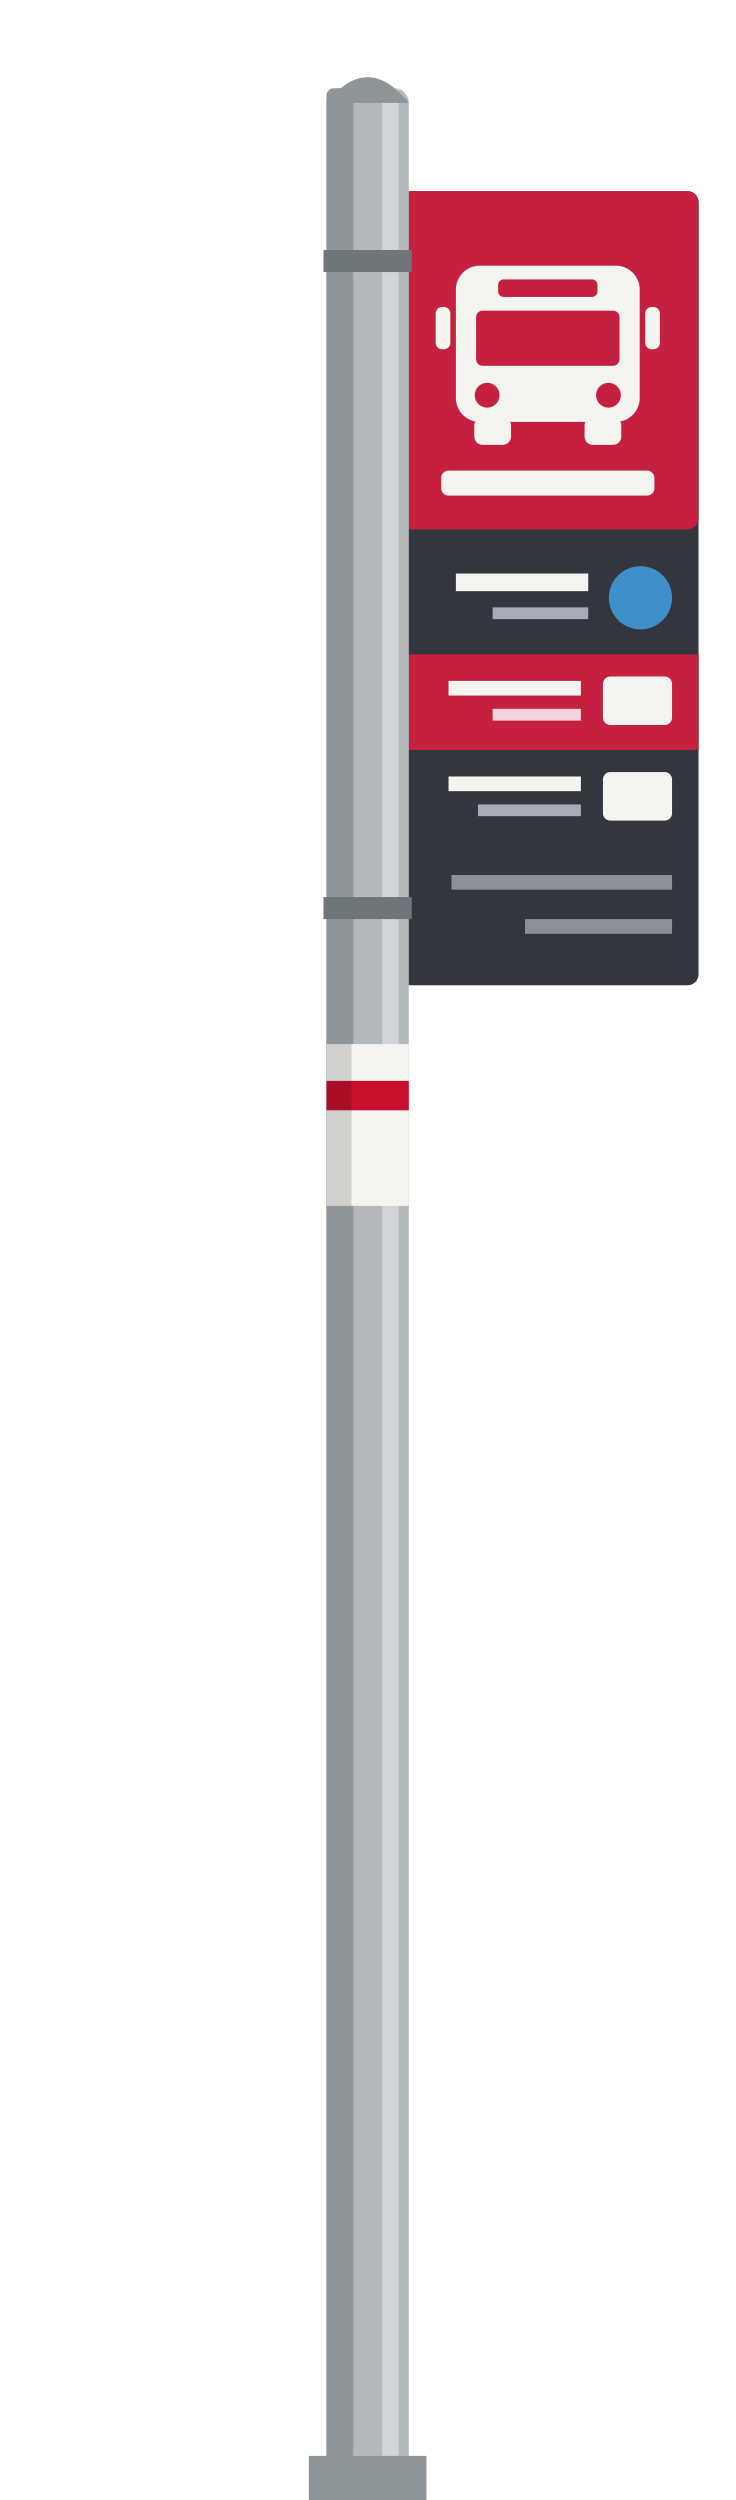
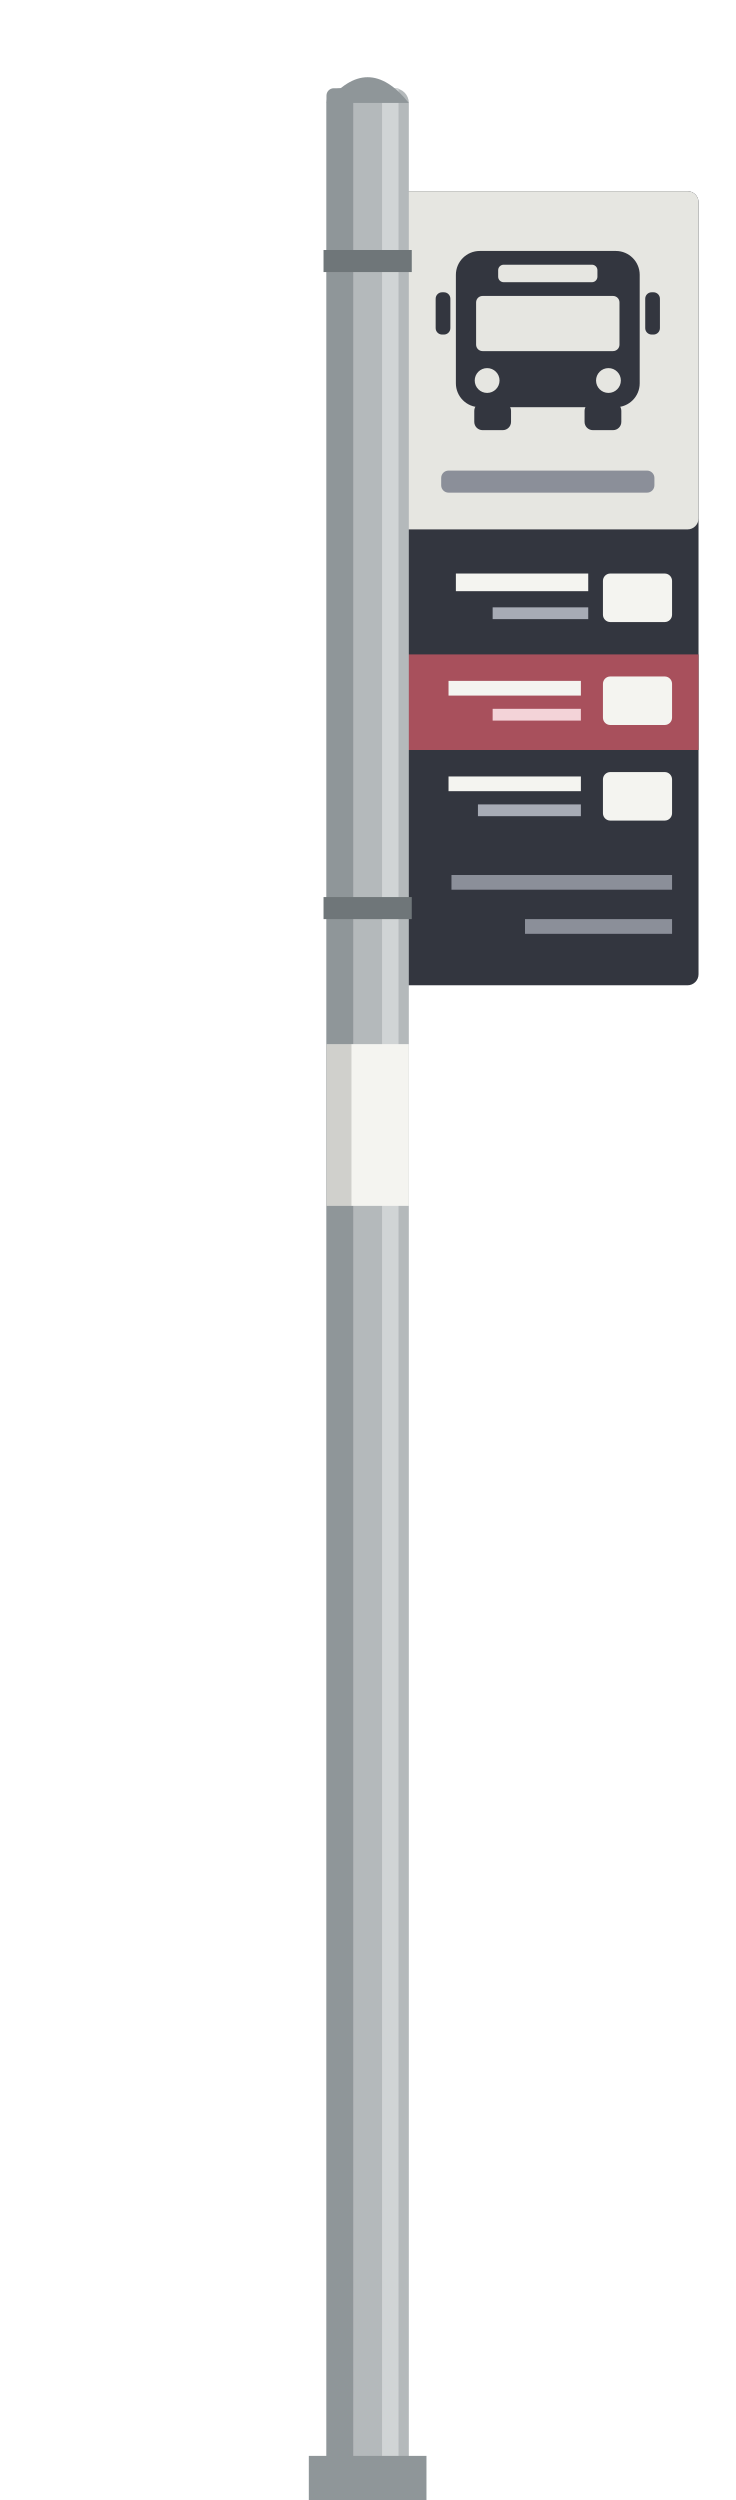
<svg xmlns="http://www.w3.org/2000/svg" viewBox="0 0 100 340">
  <g transform="matrix(-1 0 0 1 100 0)">
    <rect x="5" y="26" width="41" height="108" rx="1.5" fill="#33363f" />
-     <rect x="5" y="26" width="41" height="46" rx="1.5" fill="#c5203f" />
-     <rect x="13" y="36.13" width="25" height="21.25" rx="3.25" fill="#f4f4f0" />
-     <rect x="15.75" y="42.25" width="19.5" height="7.5" rx="0.875" fill="#c5203f" />
-     <rect x="18.75" y="38" width="13.5" height="2.38" rx="0.75" fill="#c5203f" />
-     <circle cx="17.25" cy="53.75" r="1.688" fill="#c5203f" />
-     <circle cx="33.75" cy="53.75" r="1.688" fill="#c5203f" />
-     <rect x="15.5" y="56.75" width="5" height="3.75" rx="1.125" fill="#f4f4f0" />
-     <rect x="30.5" y="56.75" width="5" height="3.75" rx="1.125" fill="#f4f4f0" />
-     <rect x="10.25" y="41.75" width="2" height="5.75" rx="0.875" fill="#f4f4f0" />
-     <rect x="38.75" y="41.75" width="2" height="5.75" rx="0.875" fill="#f4f4f0" />
-     <rect x="11" y="64" width="29" height="3.4" rx="1" fill="#f4f4f0" />
-     <rect x="8.6" y="77" width="8.6" height="8.6" rx="4.3" fill="#3f8fc9" />
+     <rect x="5" y="26" width="41" height="46" rx="1.5" fill="#e6e6e1" />
+     <rect x="13" y="34.13" width="25" height="21.25" rx="3.25" fill="#33363f" />
+     <rect x="15.75" y="40.25" width="19.5" height="7.5" rx="0.875" fill="#e6e6e1" />
+     <rect x="18.75" y="36" width="13.5" height="2.38" rx="0.75" fill="#e6e6e1" />
+     <circle cx="17.25" cy="51.75" r="1.688" fill="#e6e6e1" />
+     <circle cx="33.75" cy="51.75" r="1.688" fill="#e6e6e1" />
+     <rect x="15.5" y="54.75" width="5" height="3.75" rx="1.125" fill="#33363f" />
+     <rect x="30.5" y="54.75" width="5" height="3.75" rx="1.125" fill="#33363f" />
+     <rect x="10.25" y="39.75" width="2" height="5.75" rx="0.875" fill="#33363f" />
+     <rect x="38.75" y="39.75" width="2" height="5.75" rx="0.875" fill="#33363f" />
+     <rect x="11" y="64" width="29" height="3" rx="1" fill="#8b8f99" />
+     <rect x="8.6" y="78" width="9.4" height="6.6" rx="1" fill="#f4f4f0" />
    <rect x="20" y="78" width="18" height="2.4" fill="#f4f4f0" />
    <rect x="20" y="82.6" width="13" height="1.6" fill="#a7abb5" />
-     <rect x="5" y="89" width="41" height="13" fill="#c5203f" />
+     <rect x="5" y="89" width="41" height="13" fill="#a8505c" />
    <rect x="8.6" y="92" width="9.4" height="6.6" rx="1" fill="#f4f4f0" />
    <rect x="21" y="92.6" width="18" height="2" fill="#f4f4f0" />
    <rect x="21" y="96.4" width="12" height="1.6" fill="#f3d3d8" />
    <rect x="8.6" y="105" width="9.4" height="6.6" rx="1" fill="#f4f4f0" />
    <rect x="21" y="105.6" width="18" height="2" fill="#f4f4f0" />
    <rect x="21" y="109.4" width="14" height="1.6" fill="#a7abb5" />
    <rect x="8.6" y="119" width="30" height="2" fill="#8b8f99" />
    <rect x="8.6" y="125" width="20" height="2" fill="#8b8f99" />
    <rect x="44.4" y="12" width="11.2" height="328" rx="2" fill="#b4b9bb" />
    <rect x="51.96" y="12" width="3.64" height="328" rx="1" fill="#8f9699" />
    <rect x="45.8" y="12" width="2.24" height="328" fill="#d0d4d5" />
    <path d="M44.4 14 Q50 7 55.6 14 Z" fill="#8f9699" />
    <rect x="44" y="34" width="12" height="3" fill="#6f7679" />
    <rect x="44" y="122" width="12" height="3" fill="#6f7679" />
    <rect x="44.4" y="142" width="11.2" height="22" fill="#f4f4f0" />
-     <rect x="44.4" y="147" width="11.2" height="4" fill="#c8102e" />
    <rect x="52.2" y="142" width="3.4" height="22" fill="rgba(0,0,0,.15)" />
    <rect x="42" y="334" width="16" height="6" fill="#8f9699" />
  </g>
</svg>
